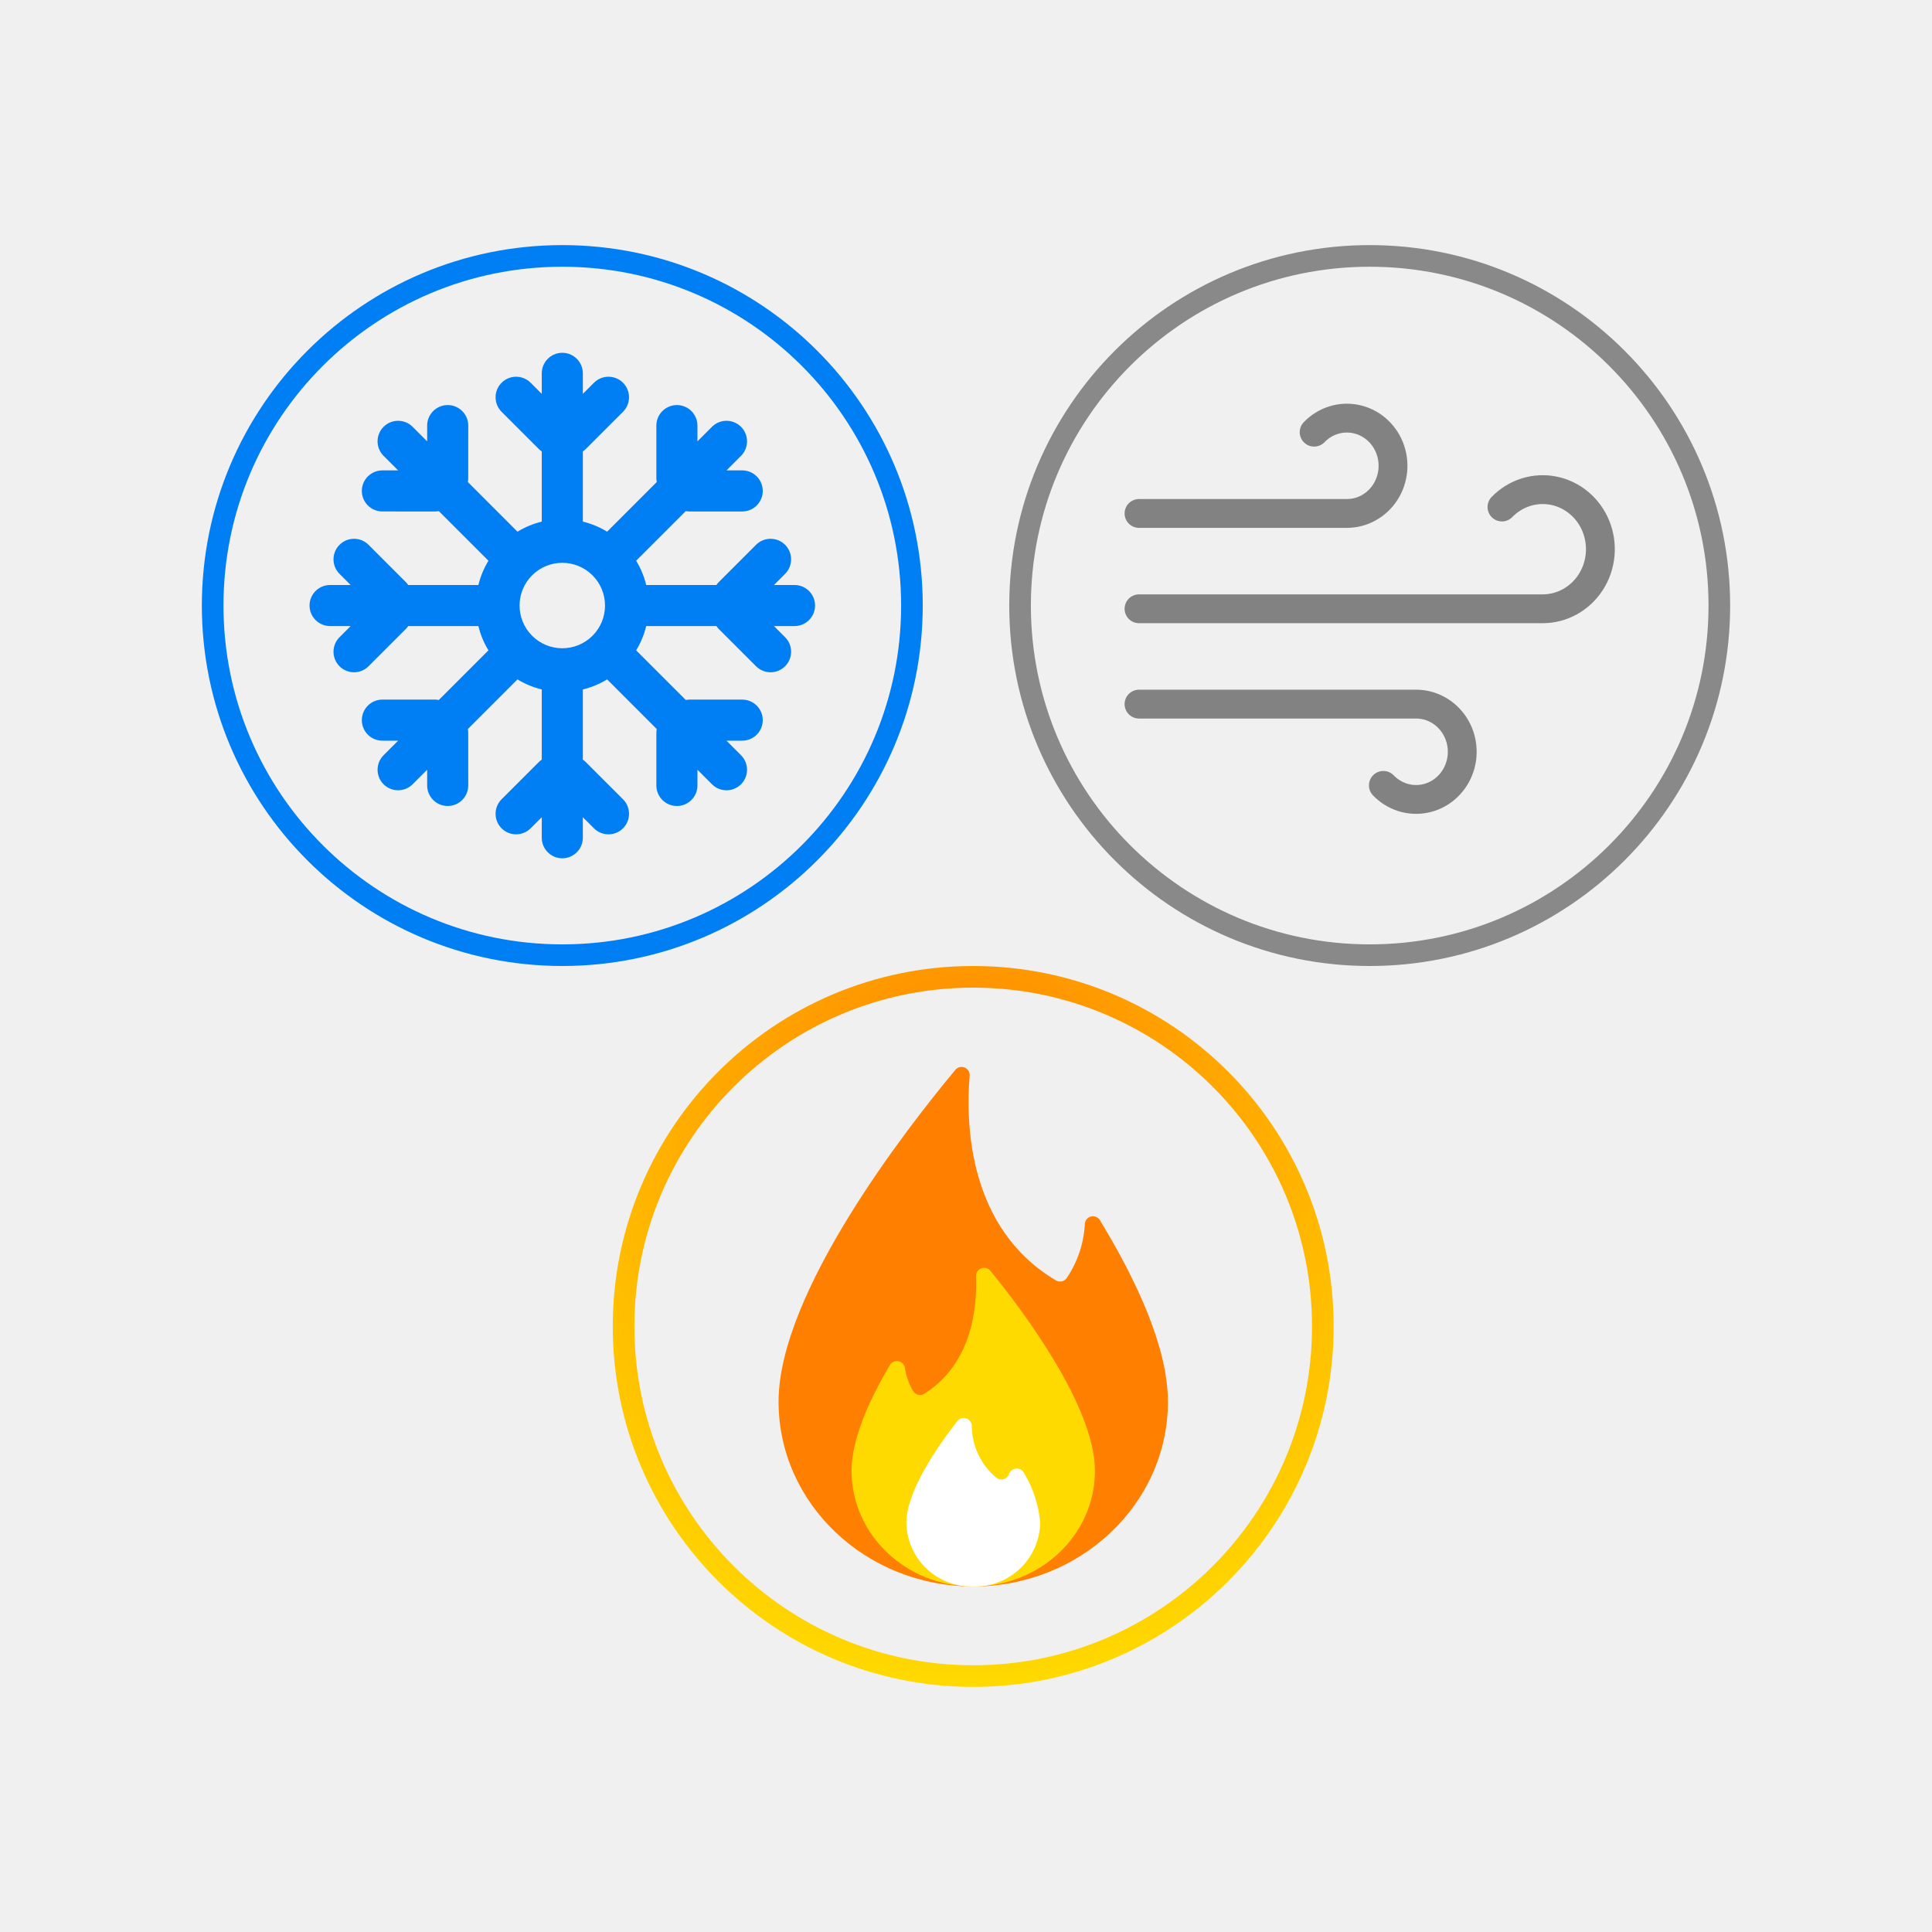
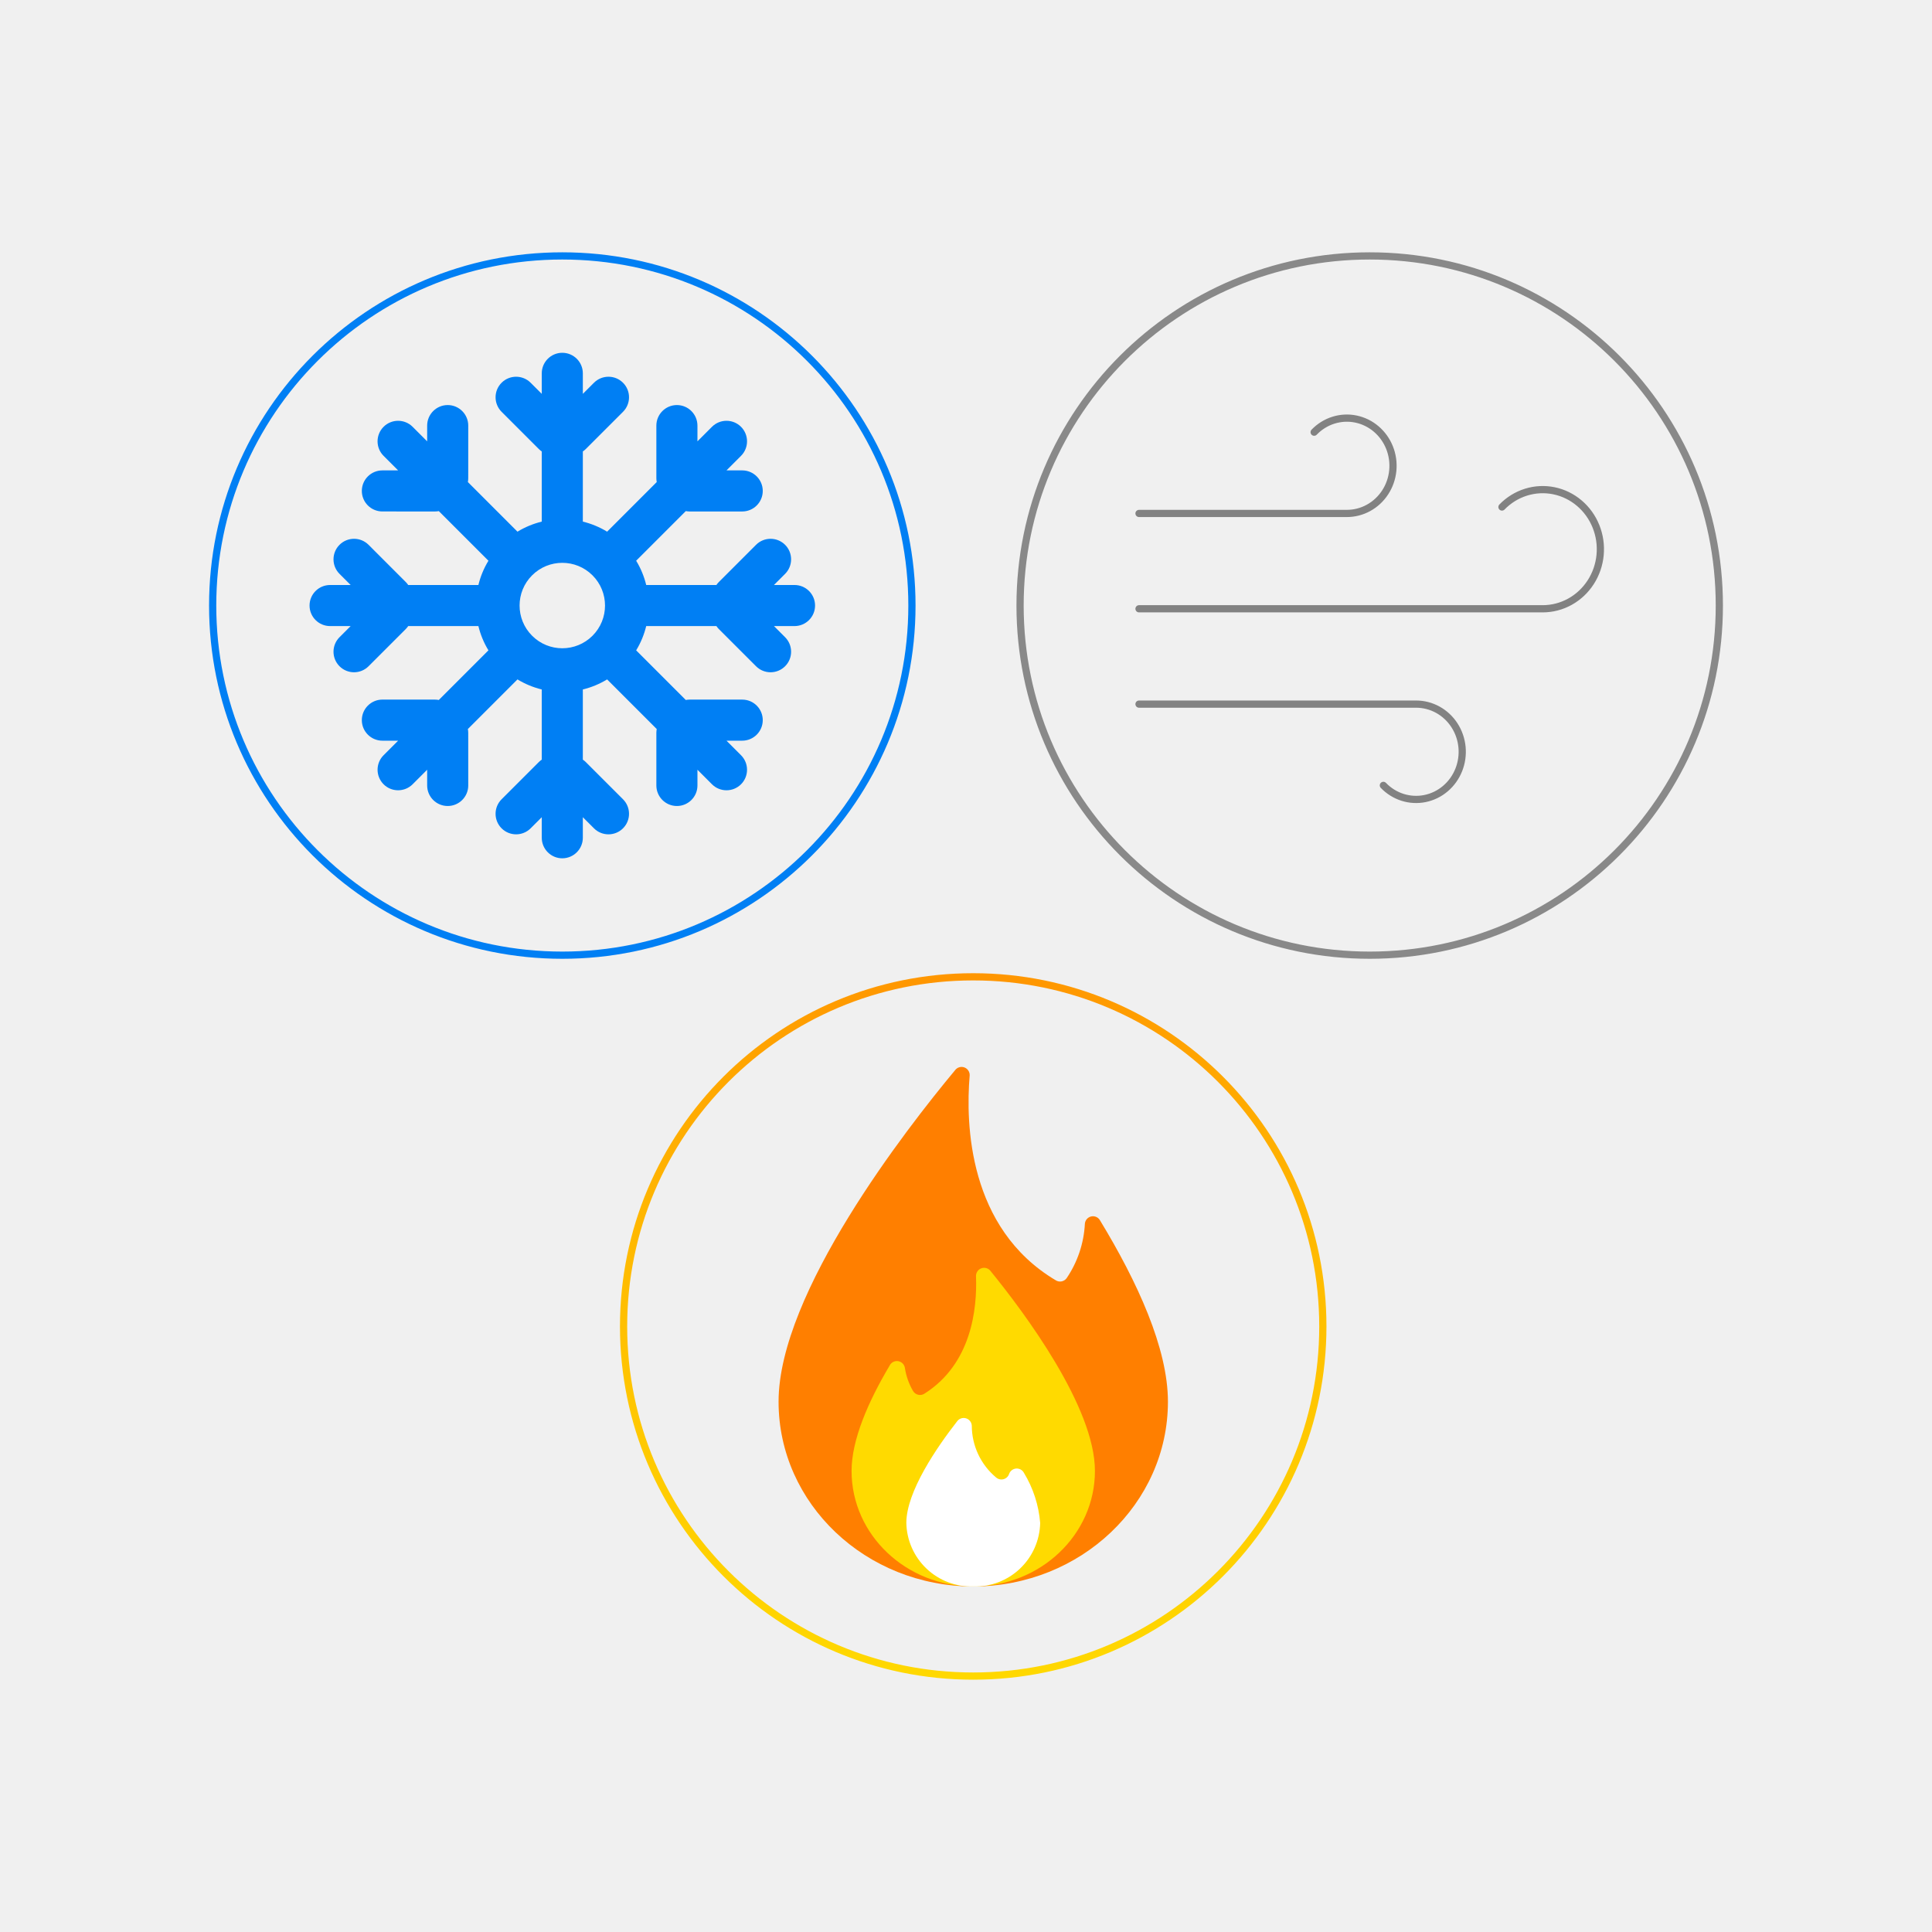
<svg xmlns="http://www.w3.org/2000/svg" width="268" height="268" viewBox="0 0 268 268" fill="none">
  <path d="M162.011 194.433C162.011 208.588 149.915 220.066 135.006 220.066C120.096 220.066 108 208.588 108 194.433C108 179.321 125.756 156.535 132.474 148.467C132.616 148.27 132.817 148.125 133.048 148.052C133.279 147.979 133.528 147.983 133.756 148.063C133.985 148.142 134.182 148.294 134.318 148.494C134.454 148.695 134.522 148.934 134.511 149.176C133.937 155.927 134.331 170.375 146.416 177.577C146.657 177.741 146.953 177.804 147.241 177.754C147.529 177.703 147.786 177.543 147.957 177.307C149.472 175.075 150.347 172.472 150.489 169.779C150.502 169.532 150.597 169.296 150.758 169.107C150.919 168.919 151.137 168.789 151.38 168.738C151.622 168.687 151.875 168.717 152.098 168.824C152.321 168.93 152.503 169.108 152.616 169.329C157.758 177.791 162.011 187.029 162.011 194.433Z" fill="#FF7F00" />
  <path d="M118.127 204.042C118.127 212.898 125.689 220.066 135.006 220.066C144.323 220.066 151.885 212.898 151.885 204.042C151.885 195.187 142.106 182.089 137.437 176.35C137.297 176.149 137.095 175.998 136.861 175.922C136.628 175.846 136.376 175.848 136.144 175.928C135.912 176.008 135.712 176.162 135.576 176.367C135.44 176.571 135.374 176.814 135.389 177.059C135.557 181.56 134.77 189.178 128.243 193.319C128.117 193.403 127.974 193.46 127.825 193.488C127.675 193.515 127.521 193.512 127.373 193.478C127.225 193.444 127.085 193.381 126.962 193.292C126.839 193.203 126.735 193.089 126.657 192.959C126.09 191.988 125.708 190.919 125.532 189.808C125.506 189.564 125.401 189.334 125.232 189.155C125.064 188.976 124.842 188.857 124.599 188.816C124.357 188.775 124.108 188.815 123.89 188.929C123.672 189.043 123.498 189.226 123.394 189.448C120.434 194.433 118.127 199.733 118.127 204.042Z" fill="#FFDA00" />
  <path d="M144.289 211.256C144.264 212.446 144.004 213.619 143.523 214.708C143.042 215.796 142.349 216.779 141.486 217.598C140.623 218.417 139.605 219.058 138.493 219.481C137.381 219.905 136.196 220.104 135.006 220.066C133.816 220.104 132.631 219.905 131.519 219.481C130.406 219.058 129.389 218.417 128.526 217.598C127.662 216.779 126.97 215.796 126.489 214.708C126.008 213.619 125.747 212.446 125.723 211.256C125.723 206.901 129.999 200.712 132.755 197.179C132.89 196.985 133.082 196.839 133.304 196.761C133.526 196.682 133.767 196.675 133.994 196.741C134.22 196.807 134.42 196.942 134.565 197.128C134.71 197.313 134.794 197.54 134.803 197.775C134.808 199.146 135.112 200.499 135.695 201.739C136.279 202.979 137.126 204.077 138.179 204.954C138.317 205.073 138.481 205.156 138.658 205.197C138.834 205.239 139.018 205.236 139.194 205.191C139.37 205.146 139.532 205.059 139.667 204.937C139.802 204.815 139.905 204.663 139.968 204.493C140.035 204.281 140.164 204.094 140.337 203.955C140.511 203.816 140.722 203.731 140.943 203.712C141.165 203.693 141.387 203.74 141.582 203.846C141.777 203.953 141.936 204.116 142.039 204.313C143.319 206.42 144.09 208.798 144.289 211.256V211.256Z" fill="white" />
-   <circle cx="135" cy="184" r="48.5" stroke="url(#paint0_diamond_144_3)" stroke-width="3" />
-   <path d="M182.293 59.95C183.037 59.178 183.954 58.607 184.962 58.289C185.971 57.97 187.04 57.914 188.075 58.126C189.109 58.337 190.078 58.809 190.893 59.5C191.708 60.191 192.346 61.079 192.749 62.085C193.152 63.092 193.308 64.186 193.203 65.27C193.098 66.354 192.735 67.394 192.147 68.299C191.559 69.203 190.764 69.943 189.832 70.453C188.901 70.964 187.861 71.228 186.806 71.224H158M191.896 108.945C192.639 109.718 193.556 110.288 194.565 110.607C195.573 110.925 196.642 110.981 197.677 110.77C198.712 110.559 199.68 110.087 200.495 109.396C201.311 108.705 201.948 107.817 202.351 106.81C202.754 105.803 202.91 104.709 202.805 103.626C202.7 102.542 202.338 101.501 201.749 100.597C201.161 99.693 200.366 98.952 199.434 98.442C198.503 97.932 197.463 97.667 196.409 97.672H158M208.347 70.331C209.278 69.372 210.424 68.665 211.682 68.272C212.941 67.879 214.274 67.812 215.563 68.078C216.853 68.343 218.059 68.933 219.075 69.795C220.092 70.656 220.887 71.763 221.39 73.018C221.894 74.273 222.09 75.636 221.962 76.988C221.834 78.339 221.385 79.638 220.656 80.767C219.927 81.897 218.939 82.825 217.78 83.466C216.621 84.108 215.327 84.445 214.013 84.448H158" stroke="#828282" stroke-width="4" stroke-linecap="round" stroke-linejoin="round" />
-   <circle cx="190" cy="84" r="48.5" stroke="#898989" stroke-width="3" />
-   <circle cx="78" cy="84" r="48.5" stroke="#007FF4" stroke-width="3" />
+   <circle cx="135" cy="184" r="48.5" stroke="url(#paint0_diamond_144_3)" strokeWidth="3" />
+   <path d="M182.293 59.95C183.037 59.178 183.954 58.607 184.962 58.289C185.971 57.97 187.04 57.914 188.075 58.126C189.109 58.337 190.078 58.809 190.893 59.5C191.708 60.191 192.346 61.079 192.749 62.085C193.152 63.092 193.308 64.186 193.203 65.27C193.098 66.354 192.735 67.394 192.147 68.299C191.559 69.203 190.764 69.943 189.832 70.453C188.901 70.964 187.861 71.228 186.806 71.224H158M191.896 108.945C192.639 109.718 193.556 110.288 194.565 110.607C195.573 110.925 196.642 110.981 197.677 110.77C198.712 110.559 199.68 110.087 200.495 109.396C201.311 108.705 201.948 107.817 202.351 106.81C202.754 105.803 202.91 104.709 202.805 103.626C202.7 102.542 202.338 101.501 201.749 100.597C201.161 99.693 200.366 98.952 199.434 98.442C198.503 97.932 197.463 97.667 196.409 97.672H158M208.347 70.331C209.278 69.372 210.424 68.665 211.682 68.272C212.941 67.879 214.274 67.812 215.563 68.078C216.853 68.343 218.059 68.933 219.075 69.795C220.092 70.656 220.887 71.763 221.39 73.018C221.894 74.273 222.09 75.636 221.962 76.988C221.834 78.339 221.385 79.638 220.656 80.767C219.927 81.897 218.939 82.825 217.78 83.466C216.621 84.108 215.327 84.445 214.013 84.448H158" stroke="#828282" strokeWidth="4" stroke-linecap="round" stroke-linejoin="round" />
+   <circle cx="190" cy="84" r="48.5" stroke="#898989" strokeWidth="3" />
+   <circle cx="78" cy="84" r="48.5" stroke="#007FF4" strokeWidth="3" />
  <path d="M75.152 51.787V54.636L73.608 53.094C72.496 51.981 70.692 51.981 69.578 53.094C68.466 54.207 68.466 56.009 69.58 57.125L74.744 62.289C74.871 62.416 75.009 62.523 75.152 62.623V72.357C73.979 72.642 72.845 73.107 71.783 73.752L64.901 66.868C64.933 66.698 64.951 66.526 64.951 66.347L64.954 59.039C64.954 57.467 63.678 56.188 62.103 56.188C60.53 56.188 59.254 57.467 59.254 59.039V61.222L57.239 59.206C56.125 58.093 54.32 58.093 53.209 59.206C52.095 60.318 52.095 62.122 53.209 63.235L55.226 65.252H53.044C51.47 65.252 50.192 66.526 50.192 68.1C50.192 69.673 51.47 70.948 53.044 70.948L60.35 70.95C60.528 70.952 60.702 70.929 60.87 70.898L67.754 77.782C67.11 78.842 66.645 79.977 66.361 81.149H56.625C56.528 81.008 56.42 80.868 56.292 80.743L51.125 75.574C50.015 74.462 48.21 74.462 47.097 75.574C45.984 76.688 45.984 78.493 47.097 79.606L48.64 81.149H45.789C44.216 81.149 42.94 82.423 42.94 83.997C42.94 85.571 44.216 86.847 45.789 86.847H48.64L47.097 88.39C45.984 89.506 45.984 91.308 47.097 92.42C48.21 93.534 50.012 93.534 51.125 92.42L56.292 87.254C56.42 87.127 56.528 86.988 56.625 86.847H66.361C66.645 88.019 67.11 89.157 67.754 90.214L60.87 97.099C60.7 97.066 60.528 97.047 60.35 97.047L53.044 97.045C51.47 97.045 50.192 98.323 50.192 99.897C50.192 101.467 51.47 102.745 53.043 102.745H55.226L53.21 104.761C52.097 105.874 52.097 107.675 53.209 108.791C54.32 109.903 56.127 109.901 57.24 108.789L59.254 106.776V108.957C59.254 110.528 60.53 111.806 62.103 111.806C63.678 111.806 64.954 110.528 64.954 108.957L64.951 101.652C64.951 101.469 64.933 101.298 64.901 101.128L71.783 94.245C72.843 94.889 73.979 95.353 75.152 95.641V105.376C75.009 105.471 74.871 105.581 74.744 105.709L69.58 110.871C68.466 111.984 68.466 113.789 69.578 114.901C70.692 116.016 72.496 116.014 73.608 114.901L75.152 113.36V116.209C75.152 117.782 76.426 119.061 78.002 119.061C79.573 119.057 80.849 117.782 80.849 116.209V113.36L82.391 114.901C83.506 116.016 85.309 116.014 86.422 114.901C87.534 113.789 87.534 111.986 86.422 110.871L81.256 105.709C81.128 105.581 80.994 105.471 80.849 105.376V95.641C82.023 95.353 83.157 94.889 84.218 94.245L91.099 101.128C91.07 101.298 91.048 101.473 91.048 101.652V108.957C91.048 110.528 92.324 111.806 93.898 111.806C95.472 111.806 96.747 110.528 96.747 108.957V106.774L98.761 108.791C99.874 109.903 101.678 109.903 102.794 108.791C103.904 107.678 103.904 105.874 102.791 104.761L100.776 102.745H102.958C104.53 102.745 105.807 101.467 105.807 99.897C105.807 98.323 104.533 97.045 102.958 97.047H95.652C95.472 97.047 95.299 97.068 95.13 97.099L88.246 90.214C88.89 89.157 89.355 88.019 89.64 86.847H99.377C99.473 86.988 99.582 87.127 99.709 87.254L104.875 92.42C105.989 93.534 107.791 93.534 108.905 92.42C110.018 91.308 110.018 89.503 108.903 88.39L107.362 86.847H110.211C111.786 86.847 113.062 85.571 113.062 83.997C113.062 82.423 111.786 81.149 110.213 81.149H107.361L108.903 79.606C110.018 78.494 110.018 76.688 108.905 75.574C107.79 74.462 105.988 74.462 104.875 75.574L99.709 80.743C99.582 80.868 99.473 81.005 99.377 81.149H89.64C89.355 79.977 88.89 78.839 88.246 77.782L95.13 70.898C95.299 70.927 95.474 70.95 95.652 70.95H102.958C104.533 70.95 105.807 69.673 105.807 68.1C105.807 66.528 104.53 65.251 102.958 65.251H100.776L102.791 63.235C103.904 62.122 103.904 60.318 102.791 59.205C101.678 58.092 99.874 58.093 98.761 59.206L96.747 61.222V59.039C96.745 57.467 95.47 56.188 93.898 56.188C92.324 56.188 91.048 57.467 91.048 59.039V66.347C91.048 66.524 91.07 66.698 91.099 66.868L84.218 73.752C83.157 73.107 82.021 72.642 80.849 72.356L80.85 62.623C80.993 62.523 81.131 62.416 81.256 62.289L86.422 57.125C87.534 56.009 87.534 54.207 86.422 53.094C85.309 51.981 83.504 51.981 82.391 53.094L80.85 54.636L80.849 51.787C80.849 50.214 79.575 48.938 77.999 48.938C76.426 48.938 75.152 50.214 75.152 51.787M73.809 88.186C71.497 85.875 71.497 82.12 73.809 79.809C76.124 77.495 79.876 77.495 82.19 79.809C84.505 82.123 84.505 85.875 82.19 88.19C81.033 89.346 79.517 89.925 78.001 89.925C76.484 89.925 74.967 89.346 73.809 88.186Z" fill="url(#paint1_linear_144_3)" />
  <defs>
    <radialGradient id="paint0_diamond_144_3" cx="0" cy="0" r="1" gradientUnits="userSpaceOnUse" gradientTransform="translate(135 155.5) rotate(90) scale(78.5)">
      <stop stop-color="#FF7F00" />
      <stop offset="1" stop-color="#FFDA00" />
    </radialGradient>
    <linearGradient id="paint1_linear_144_3" x1="117.976" y1="361.039" x2="117.976" y2="427.14" gradientUnits="userSpaceOnUse">
      <stop stop-color="#007FF4" />
      <stop offset="0.521" stop-color="#606C93" />
      <stop offset="1" stop-color="#BBC1D6" />
    </linearGradient>
  </defs>
</svg>
